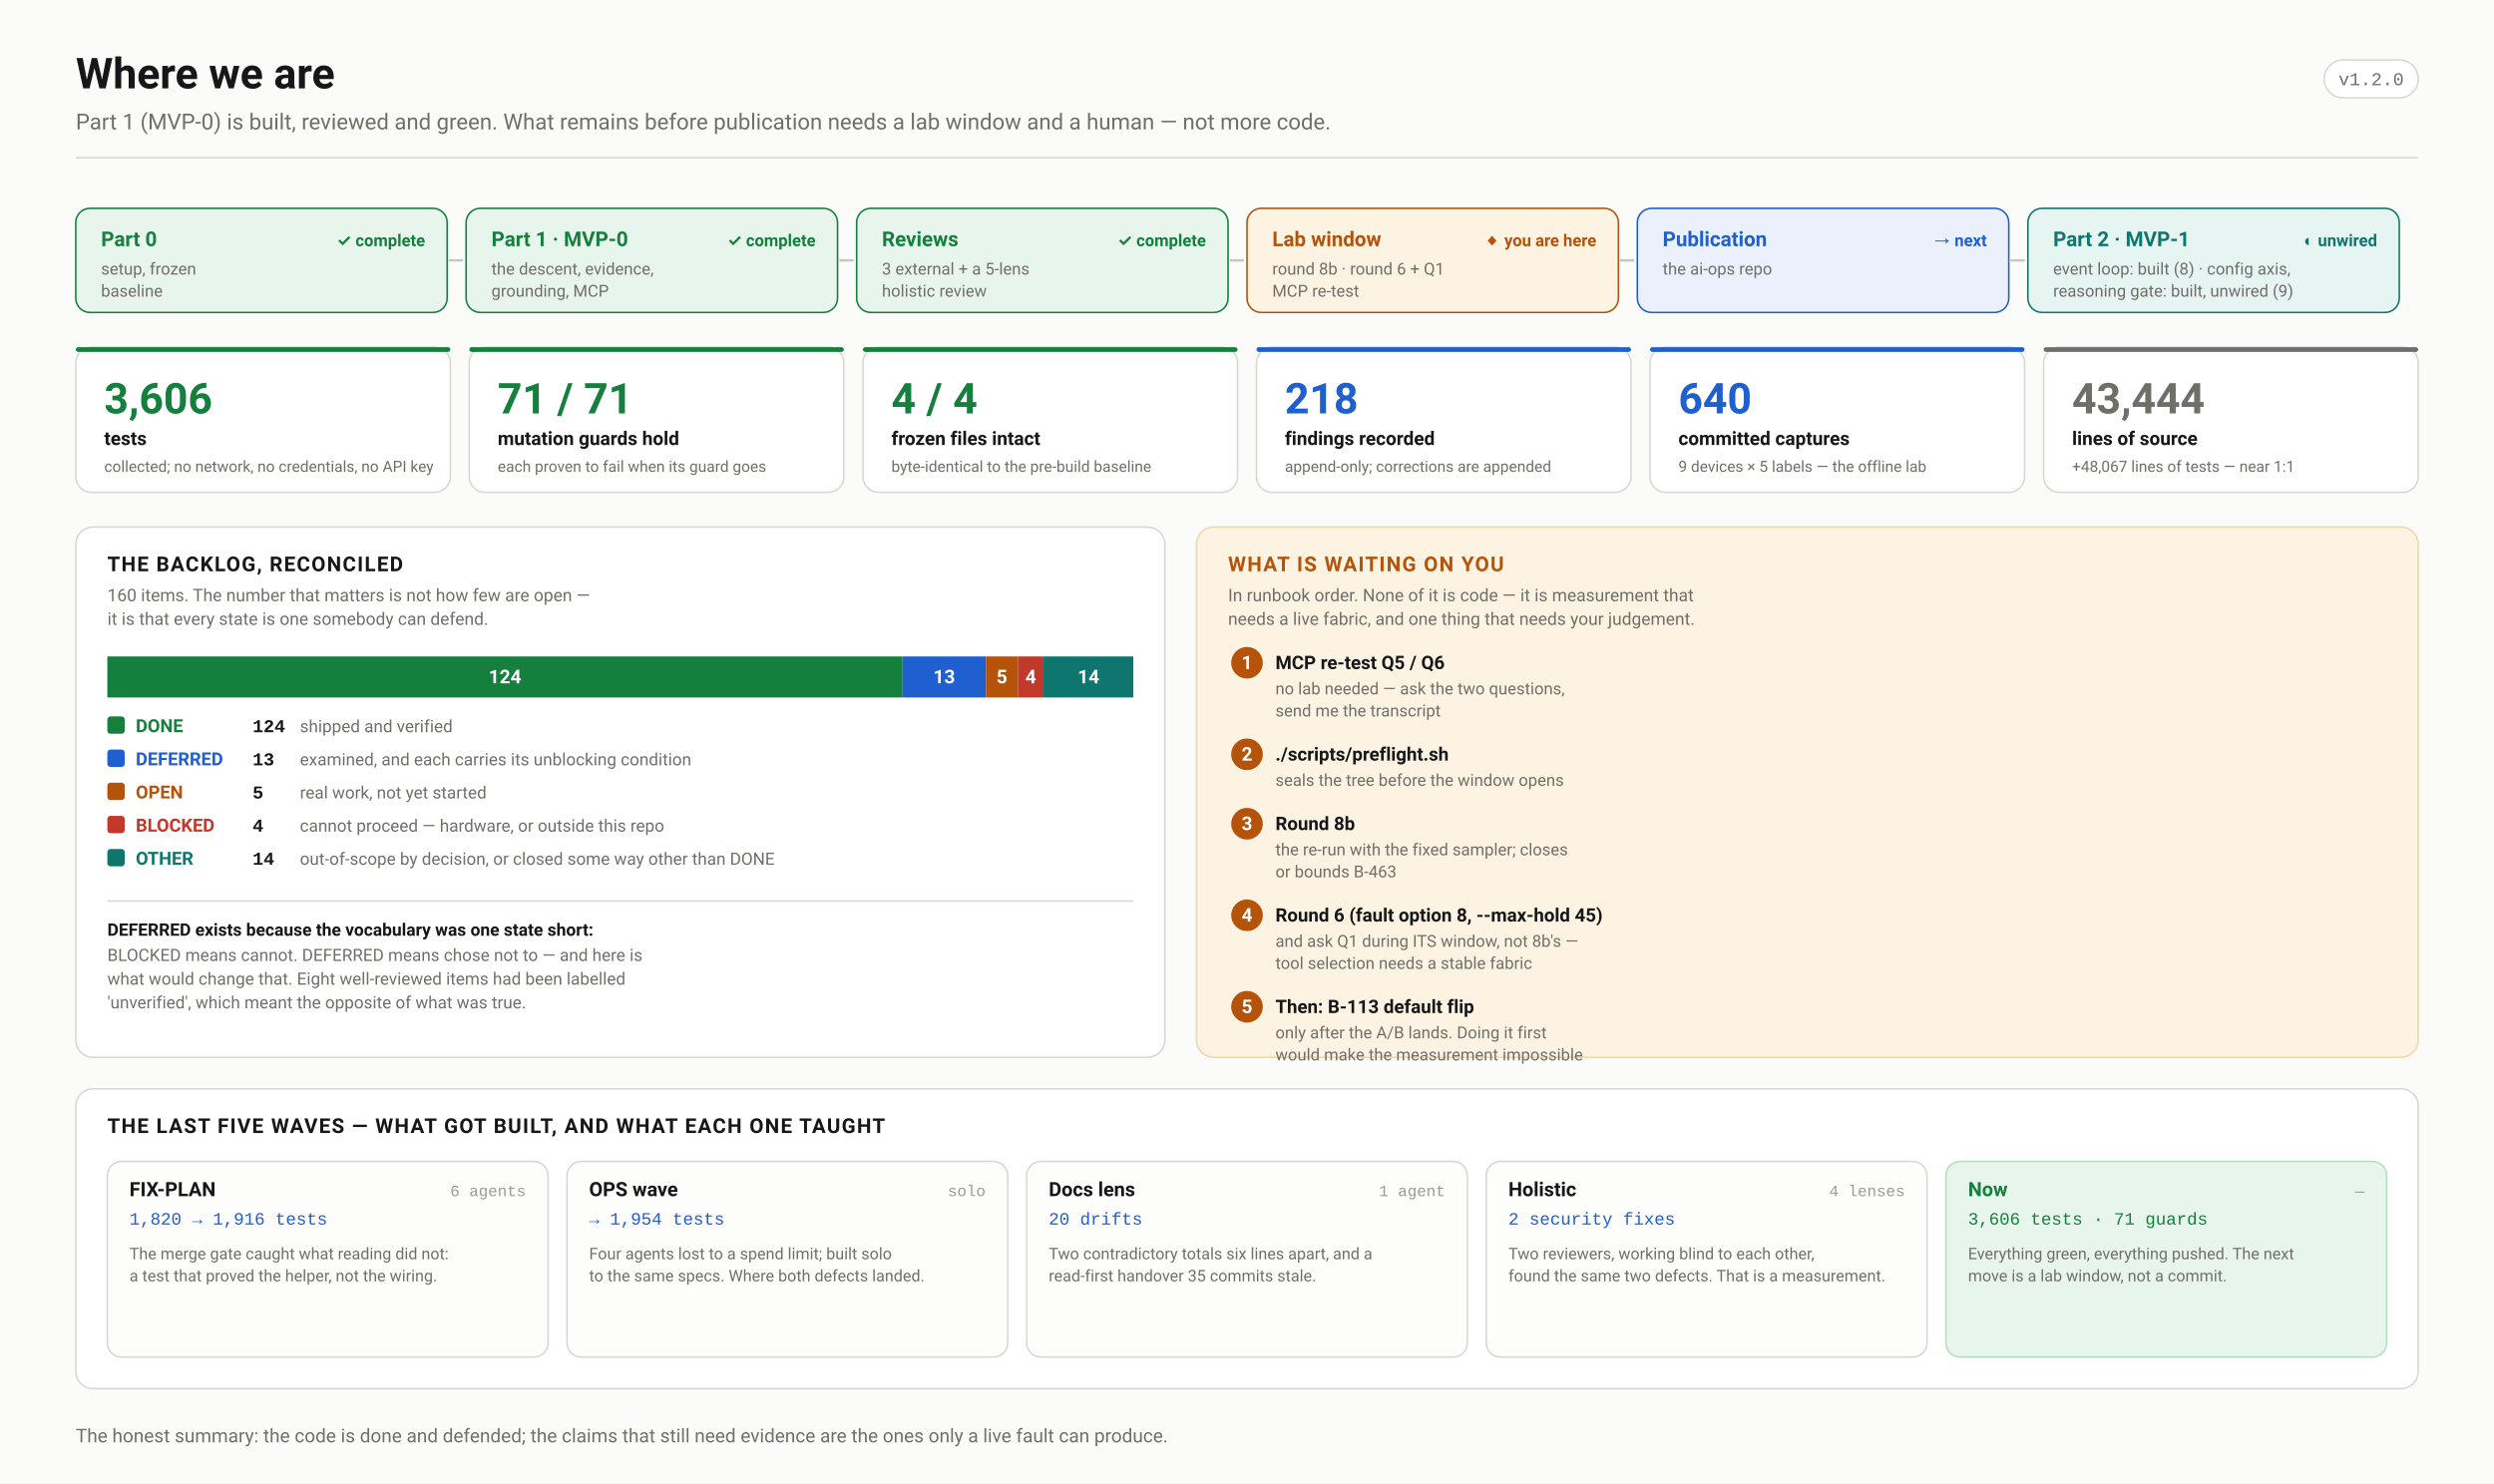
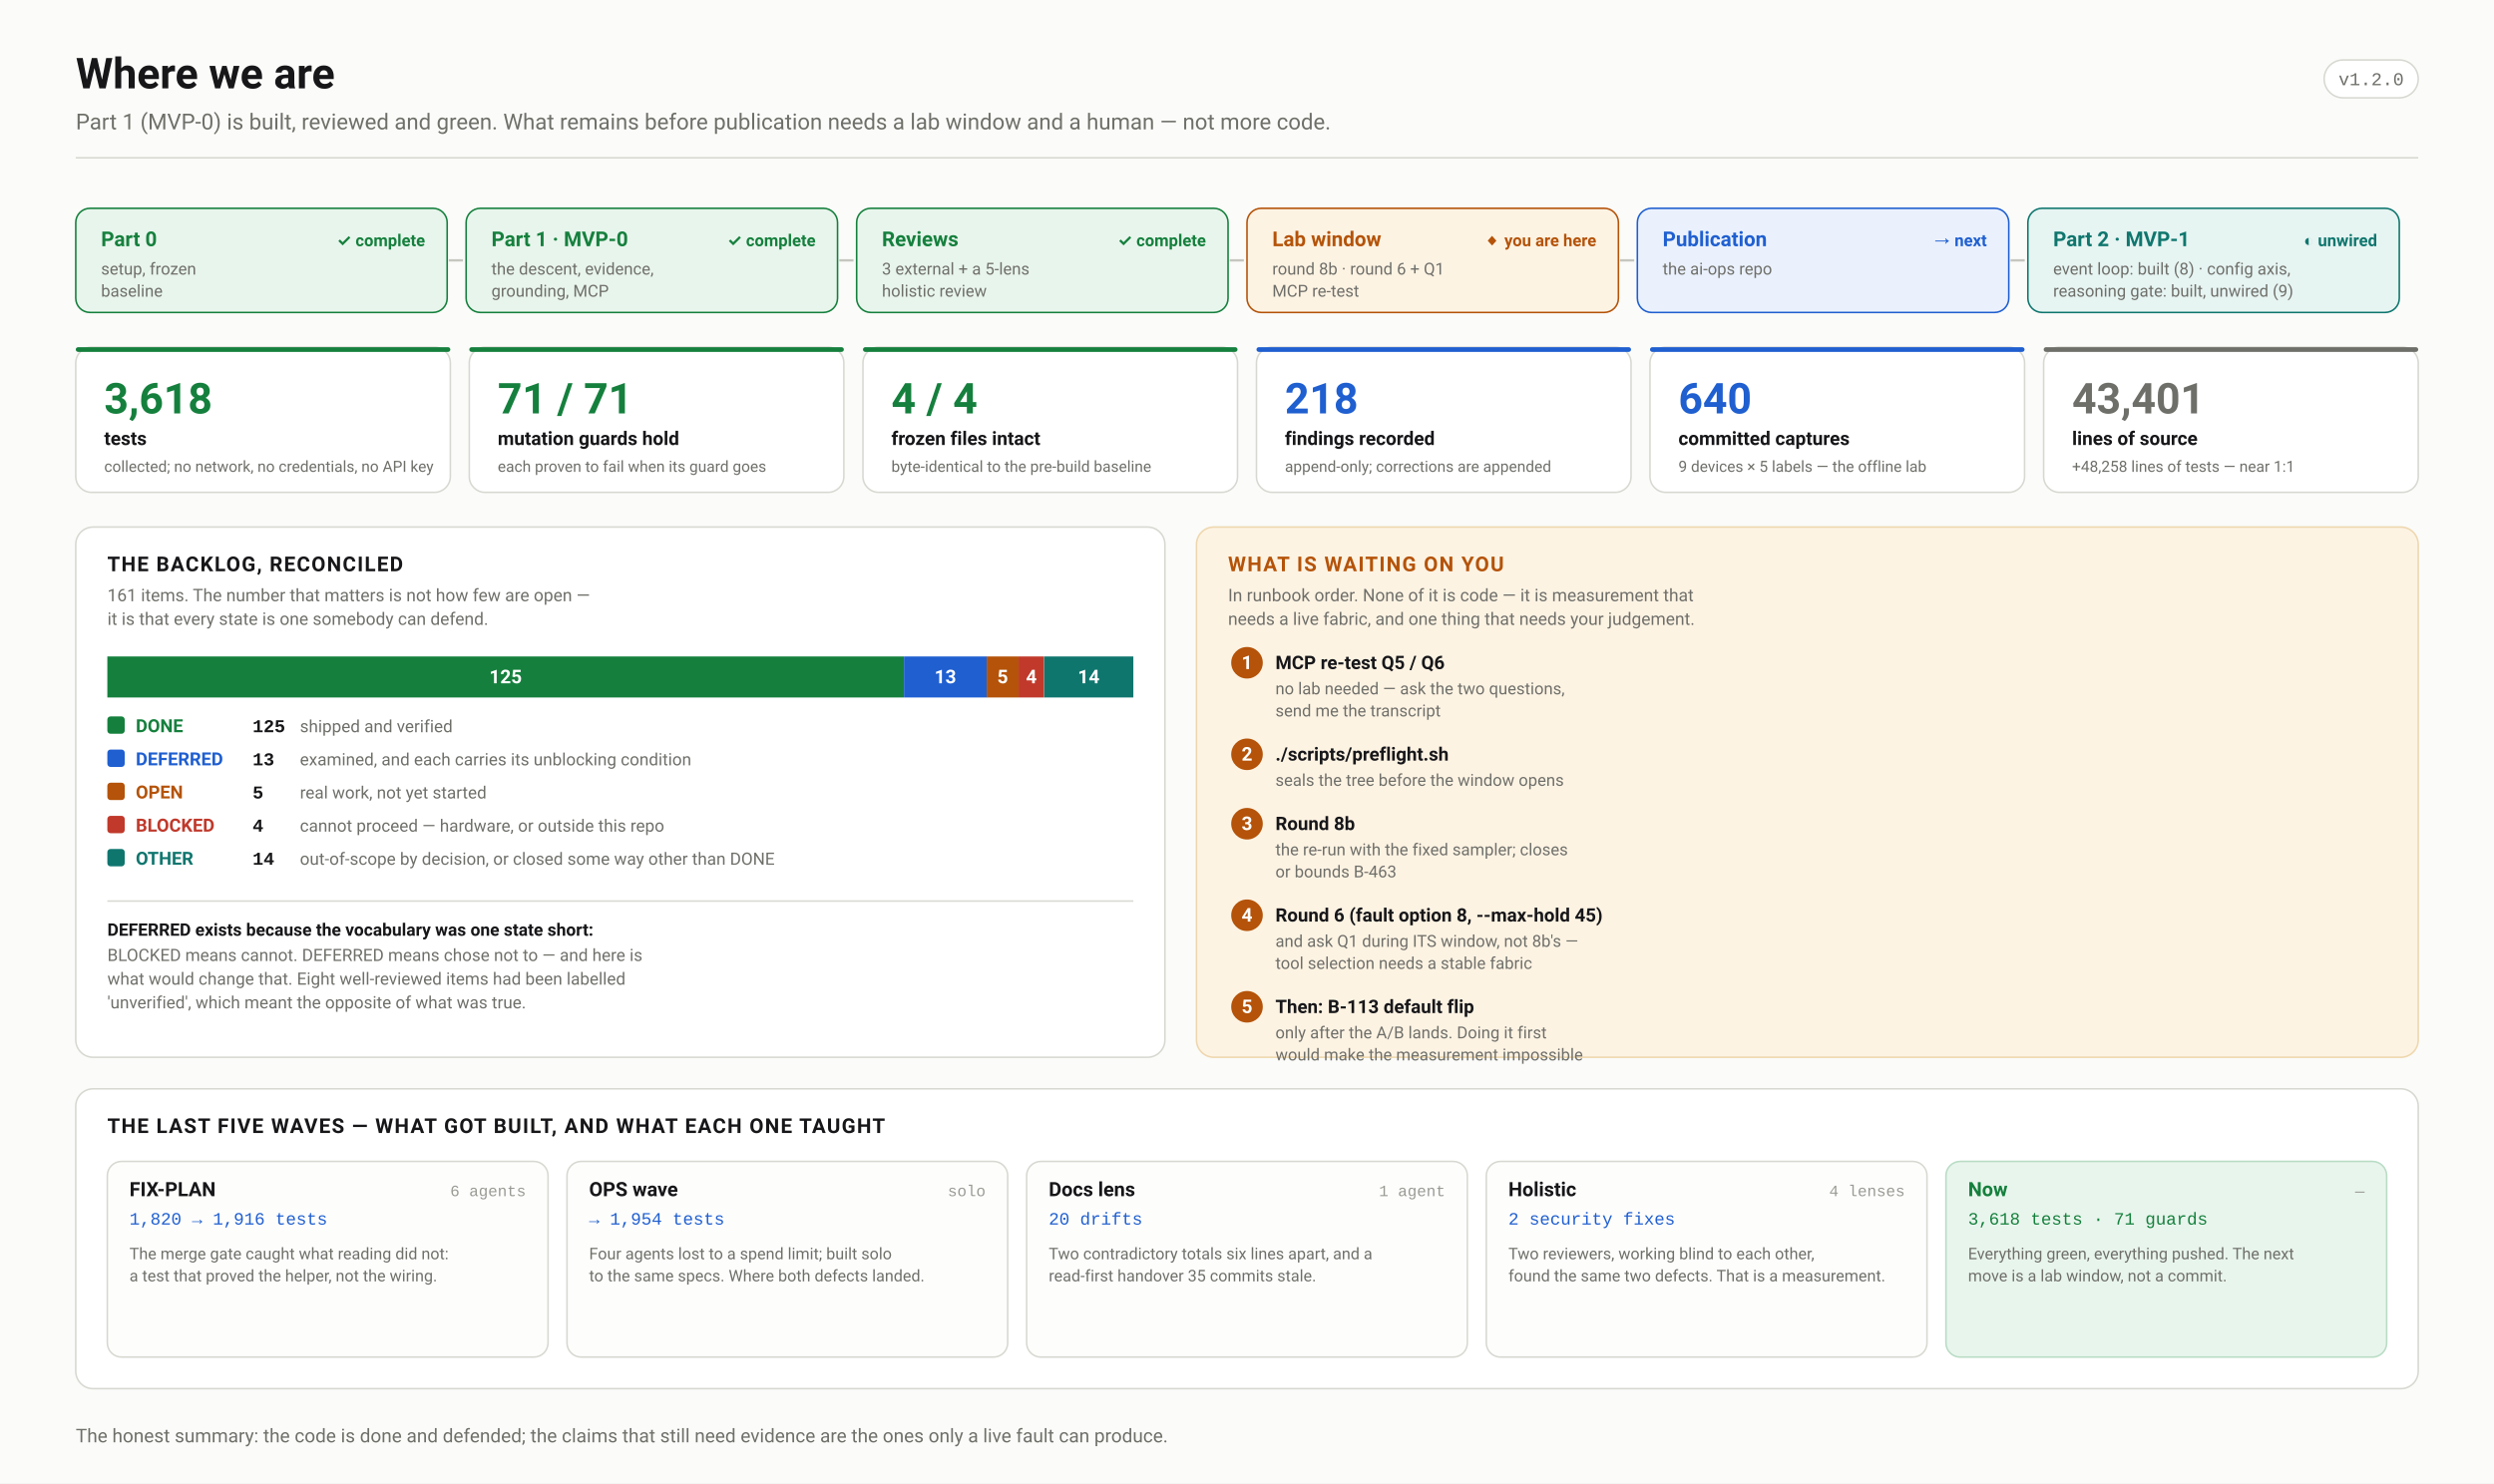
<svg xmlns="http://www.w3.org/2000/svg" width="1580" height="940" viewBox="0 0 1580 940" font-family="ui-sans-serif,-apple-system,'Segoe UI',Roboto,Helvetica,Arial,sans-serif">
  <defs>
    <marker id="arw" viewBox="0 0 10 10" refX="9" refY="5" markerWidth="6" markerHeight="6" orient="auto-start-reverse">
      <path d="M 0 0 L 10 5 L 0 10 z" fill="#6f6f6a" />
    </marker>
    <marker id="arwb" viewBox="0 0 10 10" refX="9" refY="5" markerWidth="6" markerHeight="6" orient="auto-start-reverse">
      <path d="M 0 0 L 10 5 L 0 10 z" fill="#1f5fd0" />
    </marker>
    <marker id="arwr" viewBox="0 0 10 10" refX="9" refY="5" markerWidth="6" markerHeight="6" orient="auto-start-reverse">
      <path d="M 0 0 L 10 5 L 0 10 z" fill="#c0392b" />
    </marker>
    <marker id="arwp" viewBox="0 0 10 10" refX="9" refY="5" markerWidth="6" markerHeight="6" orient="auto-start-reverse">
      <path d="M 0 0 L 10 5 L 0 10 z" fill="#6d28d9" />
    </marker>
    <marker id="arwg" viewBox="0 0 10 10" refX="9" refY="5" markerWidth="6" markerHeight="6" orient="auto-start-reverse">
      <path d="M 0 0 L 10 5 L 0 10 z" fill="#15803d" />
    </marker>
  </defs>
  <rect width="1580" height="940" fill="#fbfbf9" />
  <text x="48.0" y="56.0" font-family="ui-sans-serif,-apple-system,'Segoe UI',Roboto,Helvetica,Arial,sans-serif" font-size="27" font-weight="700" fill="#17171a" text-anchor="start">Where we are</text>
  <text x="48.0" y="82.0" font-family="ui-sans-serif,-apple-system,'Segoe UI',Roboto,Helvetica,Arial,sans-serif" font-size="14" font-weight="400" fill="#6f6f6a" text-anchor="start">Part 1 (MVP-0) is built, reviewed and green. What remains before publication needs a lab window and a human — not more code.</text>
  <rect x="1472.4" y="38.0" width="59.6" height="24.0" rx="12" fill="#fff" stroke="#d8d8d2" stroke-width="1" />
  <text x="1502.2" y="54.0" font-family="ui-monospace,'SF Mono',Menlo,Consolas,'Liberation Mono',monospace" font-size="11.5" font-weight="400" fill="#6f6f6a" text-anchor="middle">v1.2.0</text>
  <line x1="48.0" y1="100.0" x2="1532.0" y2="100.0" stroke="#d8d8d2" stroke-width="1" />
  <rect x="48.0" y="132.0" width="235.3" height="66.0" rx="9" fill="#e8f5ec" stroke="#15803d" stroke-width="1" />
  <text x="64.0" y="156.0" font-family="ui-sans-serif,-apple-system,'Segoe UI',Roboto,Helvetica,Arial,sans-serif" font-size="13" font-weight="700" fill="#15803d" text-anchor="start">Part 0</text>
  <text x="64.0" y="174.0" font-family="ui-sans-serif,-apple-system,'Segoe UI',Roboto,Helvetica,Arial,sans-serif" font-size="10.5" font-weight="400" fill="#6f6f6a" text-anchor="start">setup, frozen</text>
  <text x="64.0" y="188.0" font-family="ui-sans-serif,-apple-system,'Segoe UI',Roboto,Helvetica,Arial,sans-serif" font-size="10.5" font-weight="400" fill="#6f6f6a" text-anchor="start">baseline</text>
  <text x="269.3" y="156.0" font-family="ui-sans-serif,-apple-system,'Segoe UI',Roboto,Helvetica,Arial,sans-serif" font-size="10.5" font-weight="700" fill="#15803d" text-anchor="end">✓ complete</text>
  <line x1="284.3" y1="165.0" x2="293.3" y2="165.0" stroke="#c6c6c0" stroke-width="1.5" />
  <rect x="295.3" y="132.0" width="235.3" height="66.0" rx="9" fill="#e8f5ec" stroke="#15803d" stroke-width="1" />
  <text x="311.3" y="156.0" font-family="ui-sans-serif,-apple-system,'Segoe UI',Roboto,Helvetica,Arial,sans-serif" font-size="13" font-weight="700" fill="#15803d" text-anchor="start">Part 1 · MVP-0</text>
  <text x="311.3" y="174.0" font-family="ui-sans-serif,-apple-system,'Segoe UI',Roboto,Helvetica,Arial,sans-serif" font-size="10.5" font-weight="400" fill="#6f6f6a" text-anchor="start">the descent, evidence,</text>
  <text x="311.3" y="188.0" font-family="ui-sans-serif,-apple-system,'Segoe UI',Roboto,Helvetica,Arial,sans-serif" font-size="10.5" font-weight="400" fill="#6f6f6a" text-anchor="start">grounding, MCP</text>
  <text x="516.7" y="156.0" font-family="ui-sans-serif,-apple-system,'Segoe UI',Roboto,Helvetica,Arial,sans-serif" font-size="10.5" font-weight="700" fill="#15803d" text-anchor="end">✓ complete</text>
  <line x1="531.7" y1="165.0" x2="540.7" y2="165.0" stroke="#c6c6c0" stroke-width="1.5" />
  <rect x="542.7" y="132.0" width="235.3" height="66.0" rx="9" fill="#e8f5ec" stroke="#15803d" stroke-width="1" />
  <text x="558.7" y="156.0" font-family="ui-sans-serif,-apple-system,'Segoe UI',Roboto,Helvetica,Arial,sans-serif" font-size="13" font-weight="700" fill="#15803d" text-anchor="start">Reviews</text>
  <text x="558.7" y="174.0" font-family="ui-sans-serif,-apple-system,'Segoe UI',Roboto,Helvetica,Arial,sans-serif" font-size="10.5" font-weight="400" fill="#6f6f6a" text-anchor="start">3 external + a 5-lens</text>
  <text x="558.7" y="188.0" font-family="ui-sans-serif,-apple-system,'Segoe UI',Roboto,Helvetica,Arial,sans-serif" font-size="10.5" font-weight="400" fill="#6f6f6a" text-anchor="start">holistic review</text>
  <text x="764.0" y="156.0" font-family="ui-sans-serif,-apple-system,'Segoe UI',Roboto,Helvetica,Arial,sans-serif" font-size="10.5" font-weight="700" fill="#15803d" text-anchor="end">✓ complete</text>
  <line x1="779.0" y1="165.0" x2="788.0" y2="165.0" stroke="#c6c6c0" stroke-width="1.5" />
  <rect x="790.0" y="132.0" width="235.3" height="66.0" rx="9" fill="#fdf3e3" stroke="#b45309" stroke-width="1" />
  <text x="806.0" y="156.0" font-family="ui-sans-serif,-apple-system,'Segoe UI',Roboto,Helvetica,Arial,sans-serif" font-size="13" font-weight="700" fill="#b45309" text-anchor="start">Lab window</text>
  <text x="806.0" y="174.0" font-family="ui-sans-serif,-apple-system,'Segoe UI',Roboto,Helvetica,Arial,sans-serif" font-size="10.5" font-weight="400" fill="#6f6f6a" text-anchor="start">round 8b · round 6 + Q1</text>
  <text x="806.0" y="188.0" font-family="ui-sans-serif,-apple-system,'Segoe UI',Roboto,Helvetica,Arial,sans-serif" font-size="10.5" font-weight="400" fill="#6f6f6a" text-anchor="start">MCP re-test</text>
  <text x="1011.3" y="156.0" font-family="ui-sans-serif,-apple-system,'Segoe UI',Roboto,Helvetica,Arial,sans-serif" font-size="10.5" font-weight="700" fill="#b45309" text-anchor="end">◆ you are here</text>
  <line x1="1026.3" y1="165.0" x2="1035.3" y2="165.0" stroke="#c6c6c0" stroke-width="1.5" />
  <rect x="1037.3" y="132.0" width="235.3" height="66.0" rx="9" fill="#eaf1fd" stroke="#1f5fd0" stroke-width="1" />
  <text x="1053.3" y="156.0" font-family="ui-sans-serif,-apple-system,'Segoe UI',Roboto,Helvetica,Arial,sans-serif" font-size="13" font-weight="700" fill="#1f5fd0" text-anchor="start">Publication</text>
  <text x="1053.3" y="174.0" font-family="ui-sans-serif,-apple-system,'Segoe UI',Roboto,Helvetica,Arial,sans-serif" font-size="10.5" font-weight="400" fill="#6f6f6a" text-anchor="start">the ai-ops repo</text>
  <text x="1258.7" y="156.0" font-family="ui-sans-serif,-apple-system,'Segoe UI',Roboto,Helvetica,Arial,sans-serif" font-size="10.5" font-weight="700" fill="#1f5fd0" text-anchor="end">→ next</text>
  <line x1="1273.7" y1="165.0" x2="1282.7" y2="165.0" stroke="#c6c6c0" stroke-width="1.5" />
  <rect x="1284.7" y="132.0" width="235.3" height="66.0" rx="9" fill="#e6f4f2" stroke="#0f766e" stroke-width="1" />
  <text x="1300.7" y="156.0" font-family="ui-sans-serif,-apple-system,'Segoe UI',Roboto,Helvetica,Arial,sans-serif" font-size="13" font-weight="700" fill="#0f766e" text-anchor="start">Part 2 · MVP-1</text>
  <text x="1300.7" y="174.0" font-family="ui-sans-serif,-apple-system,'Segoe UI',Roboto,Helvetica,Arial,sans-serif" font-size="10.5" font-weight="400" fill="#6f6f6a" text-anchor="start">event loop: built (8) · config axis,</text>
  <text x="1300.7" y="188.0" font-family="ui-sans-serif,-apple-system,'Segoe UI',Roboto,Helvetica,Arial,sans-serif" font-size="10.5" font-weight="400" fill="#6f6f6a" text-anchor="start">reasoning gate: built, unwired (9)</text>
  <text x="1506.0" y="156.0" font-family="ui-sans-serif,-apple-system,'Segoe UI',Roboto,Helvetica,Arial,sans-serif" font-size="10.5" font-weight="700" fill="#0f766e" text-anchor="end">◐ unwired</text>
  <rect x="48.0" y="220.0" width="237.3" height="92.0" rx="10" fill="#ffffff" stroke="#d8d8d2" stroke-width="1" />
  <rect x="48.0" y="220.0" width="237.3" height="3.0" rx="1.5" fill="#15803d" stroke="none" stroke-width="1" />
-   <text x="66.0" y="262.0" font-family="ui-sans-serif,-apple-system,'Segoe UI',Roboto,Helvetica,Arial,sans-serif" font-size="27" font-weight="700" fill="#15803d" text-anchor="start">3,606</text>
+   <text x="66.0" y="262.0" font-family="ui-sans-serif,-apple-system,'Segoe UI',Roboto,Helvetica,Arial,sans-serif" font-size="27" font-weight="700" fill="#15803d" text-anchor="start">3,618</text>
  <text x="66.0" y="282.0" font-family="ui-sans-serif,-apple-system,'Segoe UI',Roboto,Helvetica,Arial,sans-serif" font-size="12" font-weight="600" fill="#17171a" text-anchor="start">tests</text>
  <text x="66.0" y="299.0" font-family="ui-sans-serif,-apple-system,'Segoe UI',Roboto,Helvetica,Arial,sans-serif" font-size="9.8" font-weight="400" fill="#6f6f6a" text-anchor="start">collected; no network, no credentials, no API key</text>
  <rect x="297.3" y="220.0" width="237.3" height="92.0" rx="10" fill="#ffffff" stroke="#d8d8d2" stroke-width="1" />
  <rect x="297.3" y="220.0" width="237.3" height="3.0" rx="1.5" fill="#15803d" stroke="none" stroke-width="1" />
  <text x="315.3" y="262.0" font-family="ui-sans-serif,-apple-system,'Segoe UI',Roboto,Helvetica,Arial,sans-serif" font-size="27" font-weight="700" fill="#15803d" text-anchor="start">71 / 71</text>
  <text x="315.3" y="282.0" font-family="ui-sans-serif,-apple-system,'Segoe UI',Roboto,Helvetica,Arial,sans-serif" font-size="12" font-weight="600" fill="#17171a" text-anchor="start">mutation guards hold</text>
  <text x="315.3" y="299.0" font-family="ui-sans-serif,-apple-system,'Segoe UI',Roboto,Helvetica,Arial,sans-serif" font-size="9.8" font-weight="400" fill="#6f6f6a" text-anchor="start">each proven to fail when its guard goes</text>
  <rect x="546.7" y="220.0" width="237.3" height="92.0" rx="10" fill="#ffffff" stroke="#d8d8d2" stroke-width="1" />
  <rect x="546.7" y="220.0" width="237.3" height="3.0" rx="1.5" fill="#15803d" stroke="none" stroke-width="1" />
  <text x="564.7" y="262.0" font-family="ui-sans-serif,-apple-system,'Segoe UI',Roboto,Helvetica,Arial,sans-serif" font-size="27" font-weight="700" fill="#15803d" text-anchor="start">4 / 4</text>
  <text x="564.7" y="282.0" font-family="ui-sans-serif,-apple-system,'Segoe UI',Roboto,Helvetica,Arial,sans-serif" font-size="12" font-weight="600" fill="#17171a" text-anchor="start">frozen files intact</text>
  <text x="564.7" y="299.0" font-family="ui-sans-serif,-apple-system,'Segoe UI',Roboto,Helvetica,Arial,sans-serif" font-size="9.8" font-weight="400" fill="#6f6f6a" text-anchor="start">byte-identical to the pre-build baseline</text>
  <rect x="796.0" y="220.0" width="237.3" height="92.0" rx="10" fill="#ffffff" stroke="#d8d8d2" stroke-width="1" />
  <rect x="796.0" y="220.0" width="237.3" height="3.0" rx="1.5" fill="#1f5fd0" stroke="none" stroke-width="1" />
  <text x="814.0" y="262.0" font-family="ui-sans-serif,-apple-system,'Segoe UI',Roboto,Helvetica,Arial,sans-serif" font-size="27" font-weight="700" fill="#1f5fd0" text-anchor="start">218</text>
  <text x="814.0" y="282.0" font-family="ui-sans-serif,-apple-system,'Segoe UI',Roboto,Helvetica,Arial,sans-serif" font-size="12" font-weight="600" fill="#17171a" text-anchor="start">findings recorded</text>
  <text x="814.0" y="299.0" font-family="ui-sans-serif,-apple-system,'Segoe UI',Roboto,Helvetica,Arial,sans-serif" font-size="9.8" font-weight="400" fill="#6f6f6a" text-anchor="start">append-only; corrections are appended</text>
  <rect x="1045.3" y="220.0" width="237.3" height="92.0" rx="10" fill="#ffffff" stroke="#d8d8d2" stroke-width="1" />
  <rect x="1045.3" y="220.0" width="237.3" height="3.0" rx="1.5" fill="#1f5fd0" stroke="none" stroke-width="1" />
  <text x="1063.3" y="262.0" font-family="ui-sans-serif,-apple-system,'Segoe UI',Roboto,Helvetica,Arial,sans-serif" font-size="27" font-weight="700" fill="#1f5fd0" text-anchor="start">640</text>
  <text x="1063.3" y="282.0" font-family="ui-sans-serif,-apple-system,'Segoe UI',Roboto,Helvetica,Arial,sans-serif" font-size="12" font-weight="600" fill="#17171a" text-anchor="start">committed captures</text>
  <text x="1063.3" y="299.0" font-family="ui-sans-serif,-apple-system,'Segoe UI',Roboto,Helvetica,Arial,sans-serif" font-size="9.8" font-weight="400" fill="#6f6f6a" text-anchor="start">9 devices × 5 labels — the offline lab</text>
  <rect x="1294.7" y="220.0" width="237.3" height="92.0" rx="10" fill="#ffffff" stroke="#d8d8d2" stroke-width="1" />
  <rect x="1294.7" y="220.0" width="237.3" height="3.0" rx="1.5" fill="#6f6f6a" stroke="none" stroke-width="1" />
-   <text x="1312.7" y="262.0" font-family="ui-sans-serif,-apple-system,'Segoe UI',Roboto,Helvetica,Arial,sans-serif" font-size="27" font-weight="700" fill="#6f6f6a" text-anchor="start">43,444</text>
+   <text x="1312.7" y="262.0" font-family="ui-sans-serif,-apple-system,'Segoe UI',Roboto,Helvetica,Arial,sans-serif" font-size="27" font-weight="700" fill="#6f6f6a" text-anchor="start">43,401</text>
  <text x="1312.7" y="282.0" font-family="ui-sans-serif,-apple-system,'Segoe UI',Roboto,Helvetica,Arial,sans-serif" font-size="12" font-weight="600" fill="#17171a" text-anchor="start">lines of source</text>
-   <text x="1312.7" y="299.0" font-family="ui-sans-serif,-apple-system,'Segoe UI',Roboto,Helvetica,Arial,sans-serif" font-size="9.8" font-weight="400" fill="#6f6f6a" text-anchor="start">+48,067 lines of tests — near 1:1</text>
+   <text x="1312.7" y="299.0" font-family="ui-sans-serif,-apple-system,'Segoe UI',Roboto,Helvetica,Arial,sans-serif" font-size="9.8" font-weight="400" fill="#6f6f6a" text-anchor="start">+48,258 lines of tests — near 1:1</text>
  <rect x="48.0" y="334.0" width="690.0" height="336.0" rx="11" fill="#ffffff" stroke="#d8d8d2" stroke-width="1" />
  <text x="68.0" y="362.0" font-family="ui-sans-serif,-apple-system,'Segoe UI',Roboto,Helvetica,Arial,sans-serif" font-size="13" font-weight="700" fill="#17171a" text-anchor="start" letter-spacing="0.8">THE BACKLOG, RECONCILED</text>
-   <text x="68.0" y="381.0" font-family="ui-sans-serif,-apple-system,'Segoe UI',Roboto,Helvetica,Arial,sans-serif" font-size="11" font-weight="400" fill="#6f6f6a" text-anchor="start">160 items. The number that matters is not how few are open —</text>
+   <text x="68.0" y="381.0" font-family="ui-sans-serif,-apple-system,'Segoe UI',Roboto,Helvetica,Arial,sans-serif" font-size="11" font-weight="400" fill="#6f6f6a" text-anchor="start">161 items. The number that matters is not how few are open —</text>
  <text x="68.0" y="396.0" font-family="ui-sans-serif,-apple-system,'Segoe UI',Roboto,Helvetica,Arial,sans-serif" font-size="11" font-weight="400" fill="#6f6f6a" text-anchor="start">it is that every state is one somebody can defend.</text>
-   <rect x="68.0" y="416.0" width="503.8" height="26.0" rx="0" fill="#15803d" stroke="none" stroke-width="1" />
-   <text x="319.9" y="433.0" font-family="ui-sans-serif,-apple-system,'Segoe UI',Roboto,Helvetica,Arial,sans-serif" font-size="12" font-weight="700" fill="#fff" text-anchor="middle">124</text>
-   <rect x="571.8" y="416.0" width="52.8" height="26.0" rx="0" fill="#1f5fd0" stroke="none" stroke-width="1" />
-   <text x="598.2" y="433.0" font-family="ui-sans-serif,-apple-system,'Segoe UI',Roboto,Helvetica,Arial,sans-serif" font-size="12" font-weight="700" fill="#fff" text-anchor="middle">13</text>
-   <rect x="624.6" y="416.0" width="20.3" height="26.0" rx="0" fill="#b45309" stroke="none" stroke-width="1" />
-   <text x="634.7" y="433.0" font-family="ui-sans-serif,-apple-system,'Segoe UI',Roboto,Helvetica,Arial,sans-serif" font-size="12" font-weight="700" fill="#fff" text-anchor="middle">5</text>
-   <rect x="644.9" y="416.0" width="16.2" height="26.0" rx="0" fill="#c0392b" stroke="none" stroke-width="1" />
-   <text x="653.0" y="433.0" font-family="ui-sans-serif,-apple-system,'Segoe UI',Roboto,Helvetica,Arial,sans-serif" font-size="12" font-weight="700" fill="#fff" text-anchor="middle">4</text>
-   <rect x="661.1" y="416.0" width="56.9" height="26.0" rx="0" fill="#0f766e" stroke="none" stroke-width="1" />
-   <text x="689.6" y="433.0" font-family="ui-sans-serif,-apple-system,'Segoe UI',Roboto,Helvetica,Arial,sans-serif" font-size="12" font-weight="700" fill="#fff" text-anchor="middle">14</text>
+   <rect x="68.0" y="416.0" width="504.7" height="26.0" rx="0" fill="#15803d" stroke="none" stroke-width="1" />
+   <text x="320.3" y="433.0" font-family="ui-sans-serif,-apple-system,'Segoe UI',Roboto,Helvetica,Arial,sans-serif" font-size="12" font-weight="700" fill="#fff" text-anchor="middle">125</text>
+   <rect x="572.7" y="416.0" width="52.5" height="26.0" rx="0" fill="#1f5fd0" stroke="none" stroke-width="1" />
+   <text x="598.9" y="433.0" font-family="ui-sans-serif,-apple-system,'Segoe UI',Roboto,Helvetica,Arial,sans-serif" font-size="12" font-weight="700" fill="#fff" text-anchor="middle">13</text>
+   <rect x="625.1" y="416.0" width="20.2" height="26.0" rx="0" fill="#b45309" stroke="none" stroke-width="1" />
+   <text x="635.2" y="433.0" font-family="ui-sans-serif,-apple-system,'Segoe UI',Roboto,Helvetica,Arial,sans-serif" font-size="12" font-weight="700" fill="#fff" text-anchor="middle">5</text>
+   <rect x="645.3" y="416.0" width="16.1" height="26.0" rx="0" fill="#c0392b" stroke="none" stroke-width="1" />
+   <text x="653.4" y="433.0" font-family="ui-sans-serif,-apple-system,'Segoe UI',Roboto,Helvetica,Arial,sans-serif" font-size="12" font-weight="700" fill="#fff" text-anchor="middle">4</text>
+   <rect x="661.5" y="416.0" width="56.5" height="26.0" rx="0" fill="#0f766e" stroke="none" stroke-width="1" />
+   <text x="689.7" y="433.0" font-family="ui-sans-serif,-apple-system,'Segoe UI',Roboto,Helvetica,Arial,sans-serif" font-size="12" font-weight="700" fill="#fff" text-anchor="middle">14</text>
  <rect x="68.0" y="416.0" width="650.0" height="26.0" rx="0" fill="none" stroke="#ffffff" stroke-width="0" />
  <rect x="68.0" y="454.0" width="11.0" height="11.0" rx="2" fill="#15803d" stroke="none" stroke-width="1" />
  <text x="86.0" y="464.0" font-family="ui-sans-serif,-apple-system,'Segoe UI',Roboto,Helvetica,Arial,sans-serif" font-size="11.5" font-weight="650" fill="#15803d" text-anchor="start">DONE</text>
-   <text x="160.0" y="464.0" font-family="ui-monospace,'SF Mono',Menlo,Consolas,'Liberation Mono',monospace" font-size="11.5" font-weight="700" fill="#17171a" text-anchor="start">124</text>
+   <text x="160.0" y="464.0" font-family="ui-monospace,'SF Mono',Menlo,Consolas,'Liberation Mono',monospace" font-size="11.5" font-weight="700" fill="#17171a" text-anchor="start">125</text>
  <text x="190.0" y="464.0" font-family="ui-sans-serif,-apple-system,'Segoe UI',Roboto,Helvetica,Arial,sans-serif" font-size="10.8" font-weight="400" fill="#6f6f6a" text-anchor="start">shipped and verified</text>
  <rect x="68.0" y="475.0" width="11.0" height="11.0" rx="2" fill="#1f5fd0" stroke="none" stroke-width="1" />
  <text x="86.0" y="485.0" font-family="ui-sans-serif,-apple-system,'Segoe UI',Roboto,Helvetica,Arial,sans-serif" font-size="11.5" font-weight="650" fill="#1f5fd0" text-anchor="start">DEFERRED</text>
  <text x="160.0" y="485.0" font-family="ui-monospace,'SF Mono',Menlo,Consolas,'Liberation Mono',monospace" font-size="11.5" font-weight="700" fill="#17171a" text-anchor="start">13</text>
  <text x="190.0" y="485.0" font-family="ui-sans-serif,-apple-system,'Segoe UI',Roboto,Helvetica,Arial,sans-serif" font-size="10.8" font-weight="400" fill="#6f6f6a" text-anchor="start">examined, and each carries its unblocking condition</text>
  <rect x="68.0" y="496.0" width="11.0" height="11.0" rx="2" fill="#b45309" stroke="none" stroke-width="1" />
  <text x="86.0" y="506.0" font-family="ui-sans-serif,-apple-system,'Segoe UI',Roboto,Helvetica,Arial,sans-serif" font-size="11.5" font-weight="650" fill="#b45309" text-anchor="start">OPEN</text>
  <text x="160.0" y="506.0" font-family="ui-monospace,'SF Mono',Menlo,Consolas,'Liberation Mono',monospace" font-size="11.5" font-weight="700" fill="#17171a" text-anchor="start">5</text>
  <text x="190.0" y="506.0" font-family="ui-sans-serif,-apple-system,'Segoe UI',Roboto,Helvetica,Arial,sans-serif" font-size="10.8" font-weight="400" fill="#6f6f6a" text-anchor="start">real work, not yet started</text>
  <rect x="68.0" y="517.0" width="11.0" height="11.0" rx="2" fill="#c0392b" stroke="none" stroke-width="1" />
  <text x="86.0" y="527.0" font-family="ui-sans-serif,-apple-system,'Segoe UI',Roboto,Helvetica,Arial,sans-serif" font-size="11.5" font-weight="650" fill="#c0392b" text-anchor="start">BLOCKED</text>
  <text x="160.0" y="527.0" font-family="ui-monospace,'SF Mono',Menlo,Consolas,'Liberation Mono',monospace" font-size="11.5" font-weight="700" fill="#17171a" text-anchor="start">4</text>
  <text x="190.0" y="527.0" font-family="ui-sans-serif,-apple-system,'Segoe UI',Roboto,Helvetica,Arial,sans-serif" font-size="10.8" font-weight="400" fill="#6f6f6a" text-anchor="start">cannot proceed — hardware, or outside this repo</text>
  <rect x="68.0" y="538.0" width="11.0" height="11.0" rx="2" fill="#0f766e" stroke="none" stroke-width="1" />
  <text x="86.0" y="548.0" font-family="ui-sans-serif,-apple-system,'Segoe UI',Roboto,Helvetica,Arial,sans-serif" font-size="11.5" font-weight="650" fill="#0f766e" text-anchor="start">OTHER</text>
  <text x="160.0" y="548.0" font-family="ui-monospace,'SF Mono',Menlo,Consolas,'Liberation Mono',monospace" font-size="11.5" font-weight="700" fill="#17171a" text-anchor="start">14</text>
  <text x="190.0" y="548.0" font-family="ui-sans-serif,-apple-system,'Segoe UI',Roboto,Helvetica,Arial,sans-serif" font-size="10.8" font-weight="400" fill="#6f6f6a" text-anchor="start">out-of-scope by decision, or closed some way other than DONE</text>
  <line x1="68.0" y1="571.0" x2="718.0" y2="571.0" stroke="#d8d8d2" stroke-width="1" />
  <text x="68.0" y="593.0" font-family="ui-sans-serif,-apple-system,'Segoe UI',Roboto,Helvetica,Arial,sans-serif" font-size="11" font-weight="600" fill="#17171a" text-anchor="start">DEFERRED exists because the vocabulary was one state short:</text>
  <text x="68.0" y="609.0" font-family="ui-sans-serif,-apple-system,'Segoe UI',Roboto,Helvetica,Arial,sans-serif" font-size="10.8" font-weight="400" fill="#6f6f6a" text-anchor="start">BLOCKED means cannot. DEFERRED means chose not to — and here is</text>
  <text x="68.0" y="624.0" font-family="ui-sans-serif,-apple-system,'Segoe UI',Roboto,Helvetica,Arial,sans-serif" font-size="10.8" font-weight="400" fill="#6f6f6a" text-anchor="start">what would change that. Eight well-reviewed items had been labelled</text>
  <text x="68.0" y="639.0" font-family="ui-sans-serif,-apple-system,'Segoe UI',Roboto,Helvetica,Arial,sans-serif" font-size="10.8" font-weight="400" fill="#6f6f6a" text-anchor="start">'unverified', which meant the opposite of what was true.</text>
  <rect x="758.0" y="334.0" width="774.0" height="336.0" rx="11" fill="#fdf3e3" stroke="#eed7ae" stroke-width="1" />
  <text x="778.0" y="362.0" font-family="ui-sans-serif,-apple-system,'Segoe UI',Roboto,Helvetica,Arial,sans-serif" font-size="13" font-weight="700" fill="#b45309" text-anchor="start" letter-spacing="0.8">WHAT IS WAITING ON YOU</text>
  <text x="778.0" y="381.0" font-family="ui-sans-serif,-apple-system,'Segoe UI',Roboto,Helvetica,Arial,sans-serif" font-size="11" font-weight="400" fill="#6f6f6a" text-anchor="start">In runbook order. None of it is code — it is measurement that</text>
  <text x="778.0" y="396.0" font-family="ui-sans-serif,-apple-system,'Segoe UI',Roboto,Helvetica,Arial,sans-serif" font-size="11" font-weight="400" fill="#6f6f6a" text-anchor="start">needs a live fabric, and one thing that needs your judgement.</text>
  <circle cx="790.0" cy="420.0" r="10" fill="#b45309" />
  <text x="790.0" y="424.0" font-family="ui-sans-serif,-apple-system,'Segoe UI',Roboto,Helvetica,Arial,sans-serif" font-size="12" font-weight="700" fill="#fff" text-anchor="middle">1</text>
  <text x="808.0" y="424.0" font-family="ui-sans-serif,-apple-system,'Segoe UI',Roboto,Helvetica,Arial,sans-serif" font-size="11.8" font-weight="650" fill="#17171a" text-anchor="start">MCP re-test Q5 / Q6</text>
  <text x="808.0" y="440.0" font-family="ui-sans-serif,-apple-system,'Segoe UI',Roboto,Helvetica,Arial,sans-serif" font-size="10.5" font-weight="400" fill="#6f6f6a" text-anchor="start">no lab needed — ask the two questions,</text>
  <text x="808.0" y="454.0" font-family="ui-sans-serif,-apple-system,'Segoe UI',Roboto,Helvetica,Arial,sans-serif" font-size="10.5" font-weight="400" fill="#6f6f6a" text-anchor="start">send me the transcript</text>
  <circle cx="790.0" cy="478.0" r="10" fill="#b45309" />
  <text x="790.0" y="482.0" font-family="ui-sans-serif,-apple-system,'Segoe UI',Roboto,Helvetica,Arial,sans-serif" font-size="12" font-weight="700" fill="#fff" text-anchor="middle">2</text>
  <text x="808.0" y="482.0" font-family="ui-sans-serif,-apple-system,'Segoe UI',Roboto,Helvetica,Arial,sans-serif" font-size="11.8" font-weight="650" fill="#17171a" text-anchor="start">./scripts/preflight.sh</text>
  <text x="808.0" y="498.0" font-family="ui-sans-serif,-apple-system,'Segoe UI',Roboto,Helvetica,Arial,sans-serif" font-size="10.5" font-weight="400" fill="#6f6f6a" text-anchor="start">seals the tree before the window opens</text>
  <circle cx="790.0" cy="522.0" r="10" fill="#b45309" />
  <text x="790.0" y="526.0" font-family="ui-sans-serif,-apple-system,'Segoe UI',Roboto,Helvetica,Arial,sans-serif" font-size="12" font-weight="700" fill="#fff" text-anchor="middle">3</text>
  <text x="808.0" y="526.0" font-family="ui-sans-serif,-apple-system,'Segoe UI',Roboto,Helvetica,Arial,sans-serif" font-size="11.8" font-weight="650" fill="#17171a" text-anchor="start">Round 8b</text>
  <text x="808.0" y="542.0" font-family="ui-sans-serif,-apple-system,'Segoe UI',Roboto,Helvetica,Arial,sans-serif" font-size="10.5" font-weight="400" fill="#6f6f6a" text-anchor="start">the re-run with the fixed sampler; closes</text>
  <text x="808.0" y="556.0" font-family="ui-sans-serif,-apple-system,'Segoe UI',Roboto,Helvetica,Arial,sans-serif" font-size="10.5" font-weight="400" fill="#6f6f6a" text-anchor="start">or bounds B-463</text>
  <circle cx="790.0" cy="580.0" r="10" fill="#b45309" />
  <text x="790.0" y="584.0" font-family="ui-sans-serif,-apple-system,'Segoe UI',Roboto,Helvetica,Arial,sans-serif" font-size="12" font-weight="700" fill="#fff" text-anchor="middle">4</text>
  <text x="808.0" y="584.0" font-family="ui-sans-serif,-apple-system,'Segoe UI',Roboto,Helvetica,Arial,sans-serif" font-size="11.8" font-weight="650" fill="#17171a" text-anchor="start">Round 6 (fault option 8, --max-hold 45)</text>
  <text x="808.0" y="600.0" font-family="ui-sans-serif,-apple-system,'Segoe UI',Roboto,Helvetica,Arial,sans-serif" font-size="10.5" font-weight="400" fill="#6f6f6a" text-anchor="start">and ask Q1 during ITS window, not 8b's —</text>
  <text x="808.0" y="614.0" font-family="ui-sans-serif,-apple-system,'Segoe UI',Roboto,Helvetica,Arial,sans-serif" font-size="10.5" font-weight="400" fill="#6f6f6a" text-anchor="start">tool selection needs a stable fabric</text>
  <circle cx="790.0" cy="638.0" r="10" fill="#b45309" />
  <text x="790.0" y="642.0" font-family="ui-sans-serif,-apple-system,'Segoe UI',Roboto,Helvetica,Arial,sans-serif" font-size="12" font-weight="700" fill="#fff" text-anchor="middle">5</text>
  <text x="808.0" y="642.0" font-family="ui-sans-serif,-apple-system,'Segoe UI',Roboto,Helvetica,Arial,sans-serif" font-size="11.8" font-weight="650" fill="#17171a" text-anchor="start">Then: B-113 default flip</text>
  <text x="808.0" y="658.0" font-family="ui-sans-serif,-apple-system,'Segoe UI',Roboto,Helvetica,Arial,sans-serif" font-size="10.5" font-weight="400" fill="#6f6f6a" text-anchor="start">only after the A/B lands. Doing it first</text>
  <text x="808.0" y="672.0" font-family="ui-sans-serif,-apple-system,'Segoe UI',Roboto,Helvetica,Arial,sans-serif" font-size="10.5" font-weight="400" fill="#6f6f6a" text-anchor="start">would make the measurement impossible</text>
  <rect x="48.0" y="690.0" width="1484.0" height="190.0" rx="11" fill="#ffffff" stroke="#d8d8d2" stroke-width="1" />
  <text x="68.0" y="718.0" font-family="ui-sans-serif,-apple-system,'Segoe UI',Roboto,Helvetica,Arial,sans-serif" font-size="13" font-weight="700" fill="#17171a" text-anchor="start" letter-spacing="0.8">THE LAST FIVE WAVES — WHAT GOT BUILT, AND WHAT EACH ONE TAUGHT</text>
  <rect x="68.0" y="736.0" width="279.2" height="124.0" rx="9" fill="#fdfdfc" stroke="#d8d8d2" stroke-width="1" />
  <text x="82.0" y="758.0" font-family="ui-sans-serif,-apple-system,'Segoe UI',Roboto,Helvetica,Arial,sans-serif" font-size="12.5" font-weight="700" fill="#17171a" text-anchor="start">FIX-PLAN</text>
  <text x="333.2" y="758.0" font-family="ui-monospace,'SF Mono',Menlo,Consolas,'Liberation Mono',monospace" font-size="10" font-weight="400" fill="#9a9a94" text-anchor="end">6 agents</text>
  <text x="82.0" y="776.0" font-family="ui-monospace,'SF Mono',Menlo,Consolas,'Liberation Mono',monospace" font-size="11" font-weight="400" fill="#1f5fd0" text-anchor="start">1,820 → 1,916 tests</text>
  <text x="82.0" y="798.0" font-family="ui-sans-serif,-apple-system,'Segoe UI',Roboto,Helvetica,Arial,sans-serif" font-size="10.2" font-weight="400" fill="#6f6f6a" text-anchor="start">The merge gate caught what reading did not:</text>
  <text x="82.0" y="812.0" font-family="ui-sans-serif,-apple-system,'Segoe UI',Roboto,Helvetica,Arial,sans-serif" font-size="10.2" font-weight="400" fill="#6f6f6a" text-anchor="start">a test that proved the helper, not the wiring.</text>
  <rect x="359.2" y="736.0" width="279.2" height="124.0" rx="9" fill="#fdfdfc" stroke="#d8d8d2" stroke-width="1" />
  <text x="373.2" y="758.0" font-family="ui-sans-serif,-apple-system,'Segoe UI',Roboto,Helvetica,Arial,sans-serif" font-size="12.5" font-weight="700" fill="#17171a" text-anchor="start">OPS wave</text>
  <text x="624.4" y="758.0" font-family="ui-monospace,'SF Mono',Menlo,Consolas,'Liberation Mono',monospace" font-size="10" font-weight="400" fill="#9a9a94" text-anchor="end">solo</text>
  <text x="373.2" y="776.0" font-family="ui-monospace,'SF Mono',Menlo,Consolas,'Liberation Mono',monospace" font-size="11" font-weight="400" fill="#1f5fd0" text-anchor="start">→ 1,954 tests</text>
  <text x="373.2" y="798.0" font-family="ui-sans-serif,-apple-system,'Segoe UI',Roboto,Helvetica,Arial,sans-serif" font-size="10.2" font-weight="400" fill="#6f6f6a" text-anchor="start">Four agents lost to a spend limit; built solo</text>
  <text x="373.2" y="812.0" font-family="ui-sans-serif,-apple-system,'Segoe UI',Roboto,Helvetica,Arial,sans-serif" font-size="10.2" font-weight="400" fill="#6f6f6a" text-anchor="start">to the same specs. Where both defects landed.</text>
  <rect x="650.4" y="736.0" width="279.2" height="124.0" rx="9" fill="#fdfdfc" stroke="#d8d8d2" stroke-width="1" />
  <text x="664.4" y="758.0" font-family="ui-sans-serif,-apple-system,'Segoe UI',Roboto,Helvetica,Arial,sans-serif" font-size="12.5" font-weight="700" fill="#17171a" text-anchor="start">Docs lens</text>
  <text x="915.6" y="758.0" font-family="ui-monospace,'SF Mono',Menlo,Consolas,'Liberation Mono',monospace" font-size="10" font-weight="400" fill="#9a9a94" text-anchor="end">1 agent</text>
  <text x="664.4" y="776.0" font-family="ui-monospace,'SF Mono',Menlo,Consolas,'Liberation Mono',monospace" font-size="11" font-weight="400" fill="#1f5fd0" text-anchor="start">20 drifts</text>
  <text x="664.4" y="798.0" font-family="ui-sans-serif,-apple-system,'Segoe UI',Roboto,Helvetica,Arial,sans-serif" font-size="10.2" font-weight="400" fill="#6f6f6a" text-anchor="start">Two contradictory totals six lines apart, and a</text>
  <text x="664.4" y="812.0" font-family="ui-sans-serif,-apple-system,'Segoe UI',Roboto,Helvetica,Arial,sans-serif" font-size="10.2" font-weight="400" fill="#6f6f6a" text-anchor="start">read-first handover 35 commits stale.</text>
  <rect x="941.6" y="736.0" width="279.2" height="124.0" rx="9" fill="#fdfdfc" stroke="#d8d8d2" stroke-width="1" />
  <text x="955.6" y="758.0" font-family="ui-sans-serif,-apple-system,'Segoe UI',Roboto,Helvetica,Arial,sans-serif" font-size="12.5" font-weight="700" fill="#17171a" text-anchor="start">Holistic</text>
  <text x="1206.8" y="758.0" font-family="ui-monospace,'SF Mono',Menlo,Consolas,'Liberation Mono',monospace" font-size="10" font-weight="400" fill="#9a9a94" text-anchor="end">4 lenses</text>
  <text x="955.6" y="776.0" font-family="ui-monospace,'SF Mono',Menlo,Consolas,'Liberation Mono',monospace" font-size="11" font-weight="400" fill="#1f5fd0" text-anchor="start">2 security fixes</text>
  <text x="955.6" y="798.0" font-family="ui-sans-serif,-apple-system,'Segoe UI',Roboto,Helvetica,Arial,sans-serif" font-size="10.2" font-weight="400" fill="#6f6f6a" text-anchor="start">Two reviewers, working blind to each other,</text>
  <text x="955.6" y="812.0" font-family="ui-sans-serif,-apple-system,'Segoe UI',Roboto,Helvetica,Arial,sans-serif" font-size="10.2" font-weight="400" fill="#6f6f6a" text-anchor="start">found the same two defects. That is a measurement.</text>
  <rect x="1232.8" y="736.0" width="279.2" height="124.0" rx="9" fill="#e8f5ec" stroke="#b9dcc5" stroke-width="1" />
  <text x="1246.8" y="758.0" font-family="ui-sans-serif,-apple-system,'Segoe UI',Roboto,Helvetica,Arial,sans-serif" font-size="12.5" font-weight="700" fill="#15803d" text-anchor="start">Now</text>
  <text x="1498.0" y="758.0" font-family="ui-monospace,'SF Mono',Menlo,Consolas,'Liberation Mono',monospace" font-size="10" font-weight="400" fill="#9a9a94" text-anchor="end">—</text>
-   <text x="1246.8" y="776.0" font-family="ui-monospace,'SF Mono',Menlo,Consolas,'Liberation Mono',monospace" font-size="11" font-weight="400" fill="#15803d" text-anchor="start">3,606 tests · 71 guards</text>
+   <text x="1246.8" y="776.0" font-family="ui-monospace,'SF Mono',Menlo,Consolas,'Liberation Mono',monospace" font-size="11" font-weight="400" fill="#15803d" text-anchor="start">3,618 tests · 71 guards</text>
  <text x="1246.8" y="798.0" font-family="ui-sans-serif,-apple-system,'Segoe UI',Roboto,Helvetica,Arial,sans-serif" font-size="10.2" font-weight="400" fill="#6f6f6a" text-anchor="start">Everything green, everything pushed. The next</text>
  <text x="1246.8" y="812.0" font-family="ui-sans-serif,-apple-system,'Segoe UI',Roboto,Helvetica,Arial,sans-serif" font-size="10.2" font-weight="400" fill="#6f6f6a" text-anchor="start">move is a lab window, not a commit.</text>
  <text x="48.0" y="914.0" font-family="ui-sans-serif,-apple-system,'Segoe UI',Roboto,Helvetica,Arial,sans-serif" font-size="12" font-weight="400" fill="#6f6f6a" text-anchor="start">The honest summary: the code is done and defended; the claims that still need evidence are the ones only a live fault can produce.</text>
</svg>
